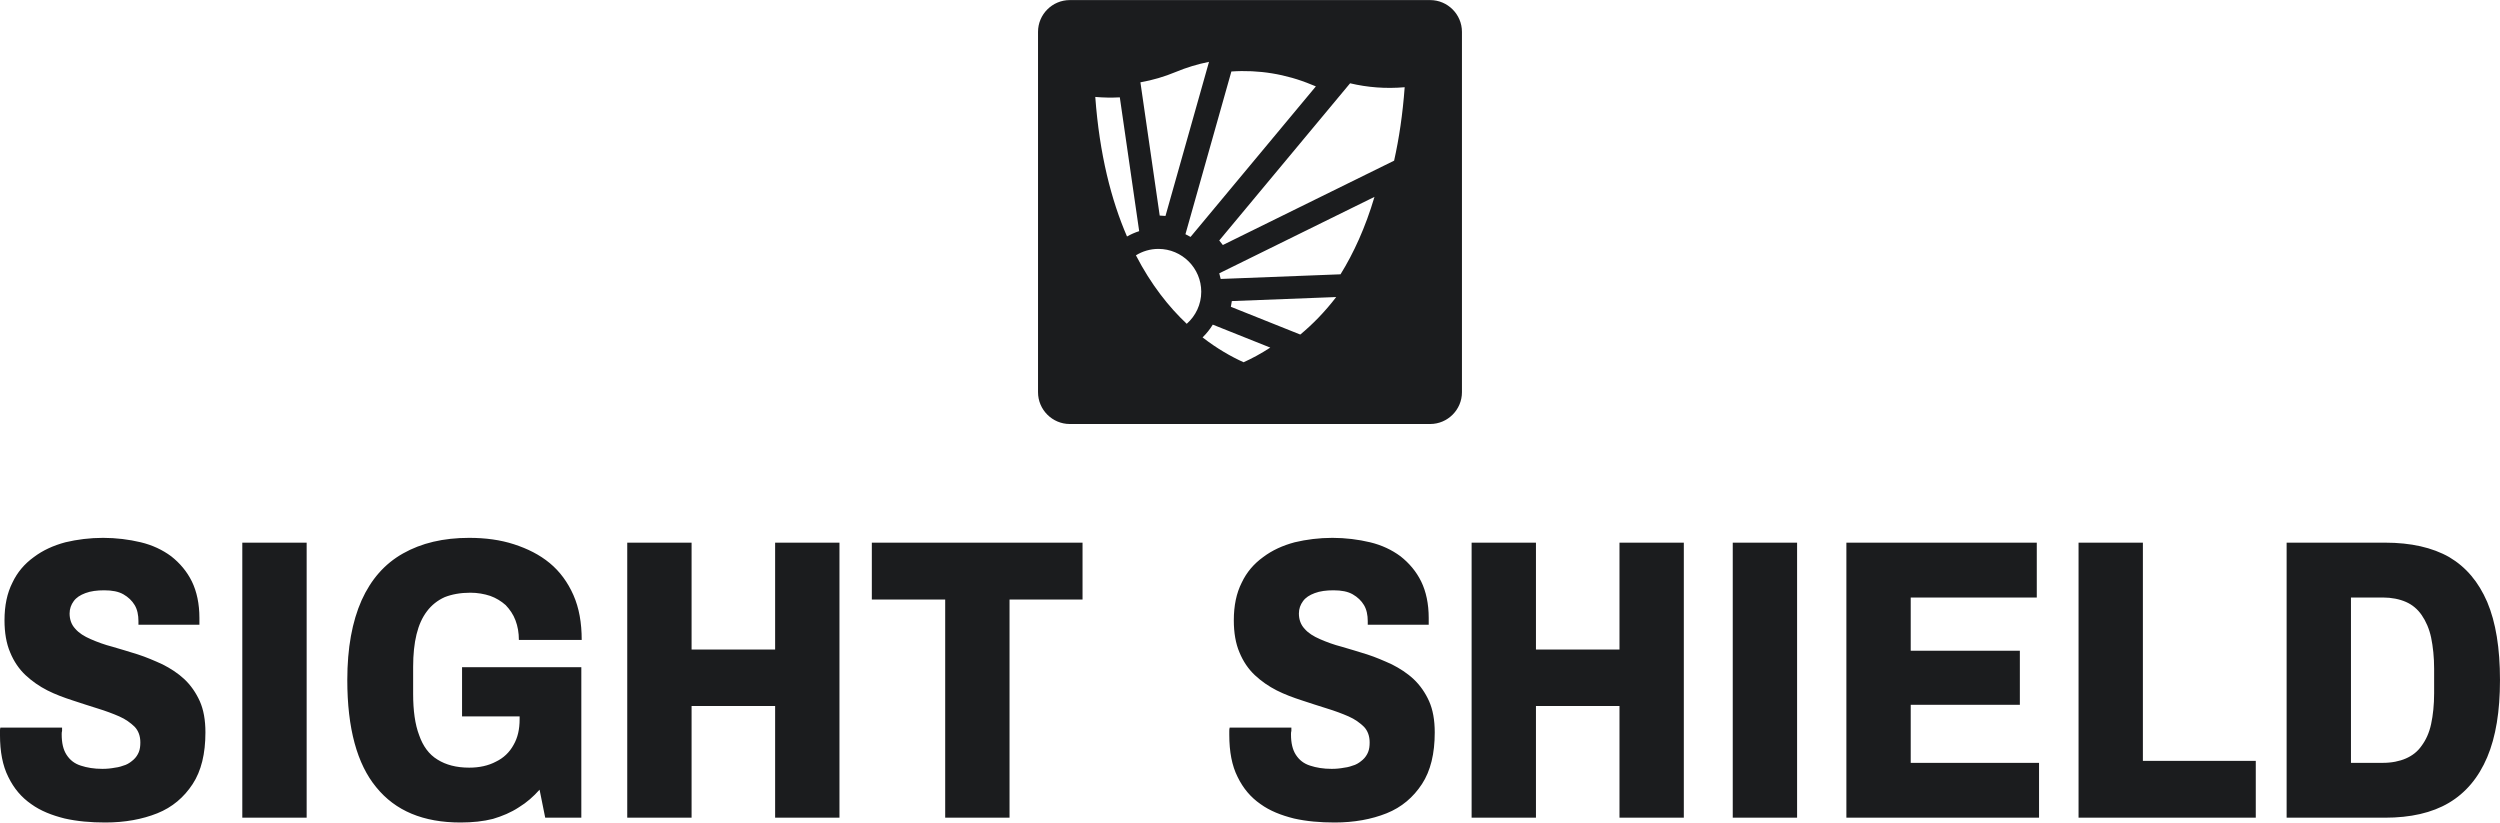
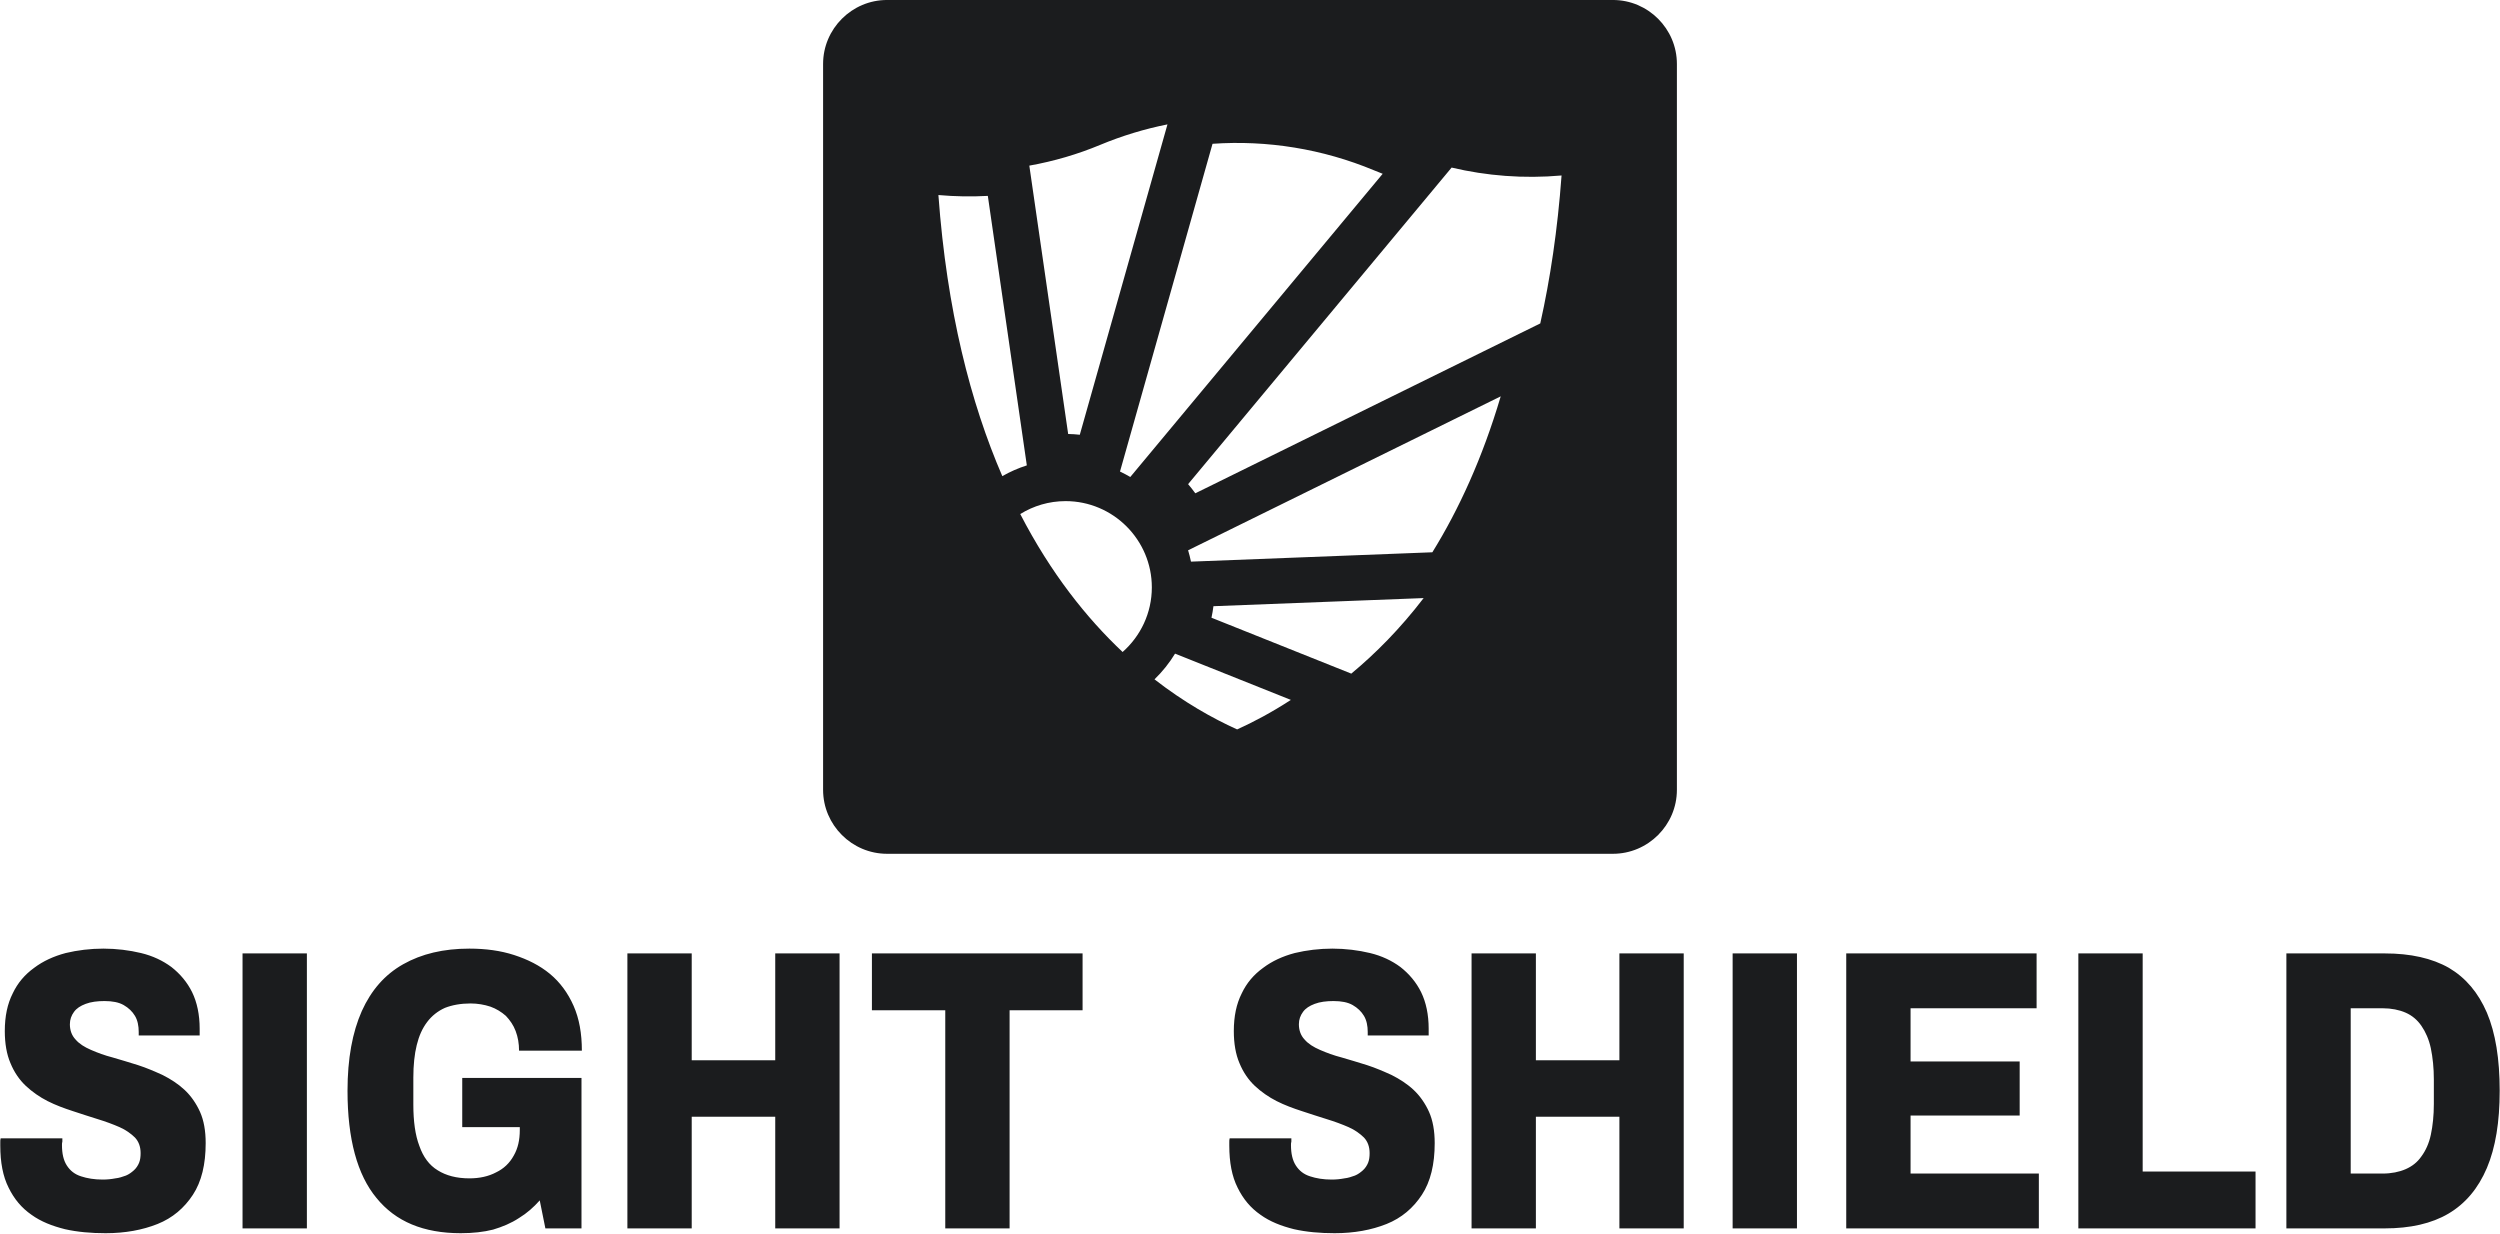
- <svg xmlns="http://www.w3.org/2000/svg" viewBox="947.3 -159.1 1717.4 565.0" width="1717" height="565">
-   <path fill="#1B1C1E" fill-rule="evenodd" transform="translate(1135.77 -321.59)" d="M546.43 162.48H794C806.01 162.48 815.83 172.3 815.83 184.3V431.88C815.83 443.88 806.01 453.7 794 453.7H546.43C534.43 453.7 524.61 443.88 524.61 431.88V184.3C524.61 172.3 534.43 162.48 546.43 162.48ZM651.57 330.74 769.23 272.8C772.62 257.64 775.13 240.88 776.49 222.34C763.55 223.49 750.88 222.46 738.99 219.64L649.11 327.62C649.97 328.62 650.8 329.67 651.57 330.74ZM629.39 325.18 715.48 221.76C714.5 221.38 713.53 220.99 712.56 220.59C694.95 213.25 676.08 210.24 657.44 211.53L625.88 323.32C627.08 323.89 628.25 324.51 629.39 325.18ZM650.09 354.05 732.42 350.86C741.41 336.33 749.49 318.79 755.74 297.67L649.11 350.18C649.49 351.45 649.82 352.74 650.09 354.05ZM612.17 310.77 642.07 204.91C634.26 206.47 626.57 208.8 619.1 211.91C611.49 215.08 603.38 217.48 594.95 218.98L608.2 310.51C609.54 310.54 610.86 310.62 612.17 310.77ZM580.8 229.3C575.26 229.6 569.63 229.52 563.94 229.01C566.84 268.49 574.93 299.91 585.74 324.89C588.37 323.39 591.17 322.15 594.1 321.22ZM636.74 362.83C636.74 346.61 623.54 333.41 607.32 333.41C601.65 333.41 596.36 335.03 591.86 337.82C602.27 357.98 614.48 373.29 626.77 384.87C632.88 379.47 636.74 371.6 636.74 362.83ZM657.08 373.18 704.77 392.25C713.05 385.38 721.46 376.91 729.45 366.48L657.75 369.25C657.59 370.58 657.36 371.89 657.08 373.18ZM637.65 394.2C647.66 401.98 657.37 407.46 665.83 411.28C671.48 408.73 677.68 405.43 684.16 401.21L644.66 385.43C642.71 388.64 640.34 391.59 637.65 394.2Z" />
+ <svg xmlns="http://www.w3.org/2000/svg" viewBox="947.3 -441.5 1717.4 847.4" width="1717" height="847">
+   <path fill="#1B1C1E" fill-rule="evenodd" transform="translate(1512.66 -441.51) scale(2.01453) translate(-524.61 -162.48)" d="M546.43 162.48H794C806.01 162.48 815.83 172.3 815.83 184.3V431.88C815.83 443.88 806.01 453.7 794 453.7H546.43C534.43 453.7 524.61 443.88 524.61 431.88V184.3C524.61 172.3 534.43 162.48 546.43 162.48ZM651.57 330.74 769.23 272.8C772.62 257.64 775.13 240.88 776.49 222.34C763.55 223.49 750.88 222.46 738.99 219.64L649.11 327.62C649.97 328.62 650.8 329.67 651.57 330.74ZM629.39 325.18 715.48 221.76C714.5 221.38 713.53 220.99 712.56 220.59C694.95 213.25 676.08 210.24 657.44 211.53L625.88 323.32C627.08 323.89 628.25 324.51 629.39 325.18ZM650.09 354.05 732.42 350.86C741.41 336.33 749.49 318.79 755.74 297.67L649.11 350.18C649.49 351.45 649.82 352.74 650.09 354.05ZM612.17 310.77 642.07 204.91C634.26 206.47 626.57 208.8 619.1 211.91C611.49 215.08 603.38 217.48 594.95 218.98L608.2 310.51C609.54 310.54 610.86 310.62 612.17 310.77ZM580.8 229.3C575.26 229.6 569.63 229.52 563.94 229.01C566.84 268.49 574.93 299.91 585.74 324.89C588.37 323.39 591.17 322.15 594.1 321.22ZM636.74 362.83C636.74 346.61 623.54 333.41 607.32 333.41C601.65 333.41 596.36 335.03 591.86 337.82C602.27 357.98 614.48 373.29 626.77 384.87C632.88 379.47 636.74 371.6 636.74 362.83ZM657.08 373.18 704.77 392.25C713.05 385.38 721.46 376.91 729.45 366.48L657.75 369.25C657.59 370.58 657.36 371.89 657.08 373.18ZM637.65 394.2C647.66 401.98 657.37 407.46 665.83 411.28C671.48 408.73 677.68 405.43 684.16 401.21L644.66 385.43C642.71 388.64 640.34 391.59 637.65 394.2Z" />
  <path fill="#1B1C1E" transform="translate(0.00 0.00) scale(1)" d="M2518.12 402.56V213.62H2585.85C2603.43 213.62 2618.16 216.93 2629.79 223.53C2641.42 230.4 2649.95 240.58 2655.9 254.33C2661.84 268.35 2664.69 286.23 2664.69 307.96C2664.69 329.41 2661.84 347.01 2655.9 361.04C2649.95 375.06 2641.16 385.51 2629.53 392.39C2617.9 399.26 2603.17 402.56 2585.59 402.56ZM1263.68 405.86C1238.09 405.86 1218.96 397.89 1205.78 381.66C1192.59 365.71 1185.88 341.23 1185.88 307.96C1185.88 285.95 1189.23 267.8 1195.7 253.23C1202.16 238.93 1211.46 228.2 1224.13 221.05C1236.8 213.9 1251.79 210.32 1269.62 210.32C1280.74 210.32 1291.08 211.7 1300.38 214.73C1309.69 217.75 1317.96 221.88 1324.94 227.65C1331.92 233.43 1337.35 240.85 1341.23 249.65C1345.1 258.45 1346.91 268.63 1346.91 280.45H1303.75C1303.75 275.5 1302.97 271.1 1301.42 266.98C1299.87 262.85 1297.54 259.55 1294.7 256.53C1291.6 253.78 1287.98 251.58 1284.1 250.2C1279.96 248.83 1275.31 248 1270.4 248C1263.68 248 1257.73 249.1 1252.82 251.03C1247.91 253.23 1243.78 256.53 1240.67 260.65C1237.31 265.05 1234.99 270.28 1233.44 276.61C1231.89 282.93 1231.11 290.36 1231.11 298.88V317.58C1231.11 328.86 1232.4 338.48 1235.25 345.91C1237.83 353.33 1241.96 359.11 1247.91 362.68C1253.6 366.26 1260.84 368.18 1269.62 368.18C1276.61 368.18 1282.81 366.81 1287.98 364.06C1293.15 361.59 1297.28 357.73 1300.12 352.51C1302.97 347.56 1304.26 341.78 1304.26 334.91V332.98H1264.71V299.16H1346.65V402.56H1321.84L1317.96 383.31C1313.82 387.98 1309.17 392.11 1303.75 395.41C1298.32 398.99 1292.37 401.46 1285.91 403.39C1279.45 405.04 1271.95 405.86 1263.68 405.86ZM1378.19 402.56V213.62H1422.39V287.05H1479.78V213.62H1523.98V402.56H1479.78V325.83H1422.39V402.56ZM1958.24 402.56V213.62H2002.44V287.05H2059.82V213.62H2104.02V402.56H2059.82V325.83H2002.44V402.56ZM2215.69 402.56V213.62H2346.49V251.3H2259.89V287.88H2334.86V325.01H2259.89V364.88H2348.04V402.56ZM1864.15 405.86C1854.07 405.86 1844.76 405.04 1836.23 403.11C1827.44 400.91 1819.69 397.89 1813.23 393.21C1806.5 388.54 1801.34 382.48 1797.46 374.51C1793.58 366.81 1791.77 357.18 1791.77 345.63V343.16C1791.77 342.33 1791.77 341.51 1792.03 340.68H1834.42V342.88C1834.16 343.71 1834.16 344.53 1834.16 345.36C1834.16 351.13 1835.2 355.81 1837.52 359.38C1839.85 362.96 1842.95 365.43 1847.35 366.81C1851.48 368.18 1856.39 369.01 1862.08 369.01C1865.18 369.01 1868.02 368.73 1870.87 368.18C1873.45 367.91 1875.78 367.09 1878.11 366.26C1880.18 365.43 1881.98 364.06 1883.54 362.68C1885.09 361.31 1886.38 359.38 1887.15 357.46C1887.93 355.54 1888.19 353.33 1888.19 350.86C1888.19 346.46 1886.89 342.88 1884.31 340.13C1881.46 337.38 1878.11 334.91 1873.71 332.98C1869.32 331.06 1864.15 329.13 1858.72 327.48C1853.29 325.83 1847.61 323.91 1841.66 321.98C1835.71 320.05 1829.77 317.86 1824.34 315.11C1818.91 312.36 1813.74 308.78 1809.35 304.66C1804.95 300.53 1801.34 295.3 1798.75 288.98C1796.16 282.93 1794.88 275.5 1794.88 266.98C1794.88 256.8 1796.68 248.28 1800.3 241.12C1803.66 233.98 1808.57 228.2 1815.04 223.53C1821.24 218.85 1828.48 215.55 1836.75 213.35C1844.76 211.43 1853.55 210.32 1862.6 210.32C1871.64 210.32 1880.43 211.43 1888.45 213.35C1896.46 215.27 1903.44 218.57 1909.38 222.98C1915.33 227.65 1920.24 233.43 1923.6 240.3C1926.96 247.18 1928.77 255.7 1928.77 265.33V270H1886.89V267.53C1886.89 263.4 1886.12 259.55 1884.31 256.53C1882.5 253.5 1879.91 251.03 1876.55 249.1C1873.2 247.18 1868.8 246.35 1863.37 246.35C1858.46 246.35 1854.07 246.9 1850.45 248.28C1846.83 249.65 1844.24 251.3 1842.43 253.78C1840.62 256.25 1839.59 259 1839.59 262.3C1839.59 266.43 1840.88 270 1843.47 272.75C1846.05 275.78 1849.67 277.98 1854.07 279.9C1858.46 281.83 1863.63 283.75 1869.06 285.13C1874.49 286.78 1880.43 288.43 1886.38 290.36C1892.32 292.28 1898.01 294.75 1903.44 297.23C1908.87 299.98 1914.04 303.28 1918.43 307.41C1922.82 311.53 1926.45 316.76 1929.03 322.53C1931.61 328.31 1932.91 335.46 1932.91 343.98C1932.91 358.56 1930.06 370.38 1924.12 379.46C1918.17 388.54 1910.16 395.41 1899.82 399.54C1889.48 403.66 1877.59 405.86 1864.15 405.86ZM1019.66 405.86C1009.59 405.86 1000.28 405.04 991.75 403.11C982.96 400.91 975.21 397.89 968.74 393.21C962.02 388.54 956.85 382.48 952.98 374.51C949.1 366.81 947.29 357.18 947.29 345.63V343.16C947.29 342.33 947.29 341.51 947.55 340.68H989.94V342.88C989.68 343.71 989.68 344.53 989.68 345.36C989.68 351.13 990.71 355.81 993.04 359.38C995.37 362.96 998.47 365.43 1002.86 366.81C1007 368.18 1011.91 369.01 1017.6 369.01C1020.7 369.01 1023.54 368.73 1026.39 368.18C1028.97 367.91 1031.3 367.09 1033.62 366.26C1035.69 365.43 1037.5 364.06 1039.05 362.68C1040.61 361.31 1041.89 359.38 1042.67 357.46C1043.45 355.54 1043.71 353.33 1043.71 350.86C1043.71 346.46 1042.41 342.88 1039.83 340.13C1036.98 337.38 1033.62 334.91 1029.23 332.98C1024.84 331.06 1019.66 329.13 1014.24 327.48C1008.81 325.83 1003.12 323.91 997.18 321.98C991.23 320.05 985.29 317.86 979.86 315.11C974.43 312.36 969.26 308.78 964.87 304.66C960.47 300.53 956.85 295.3 954.27 288.98C951.68 282.93 950.39 275.5 950.39 266.98C950.39 256.8 952.2 248.28 955.82 241.12C959.18 233.98 964.09 228.2 970.55 223.53C976.76 218.85 984 215.55 992.27 213.35C1000.28 211.43 1009.07 210.32 1018.11 210.32C1027.16 210.32 1035.95 211.43 1043.96 213.35C1051.98 215.27 1058.96 218.57 1064.9 222.98C1070.85 227.65 1075.76 233.43 1079.12 240.3C1082.48 247.18 1084.29 255.7 1084.29 265.33V270H1042.41V267.53C1042.41 263.4 1041.64 259.55 1039.83 256.53C1038.02 253.5 1035.43 251.03 1032.07 249.1C1028.71 247.18 1024.32 246.35 1018.89 246.35C1013.98 246.35 1009.59 246.9 1005.96 248.28C1002.35 249.65 999.76 251.3 997.95 253.78C996.14 256.25 995.11 259 995.11 262.3C995.11 266.43 996.4 270 998.99 272.75C1001.57 275.78 1005.19 277.98 1009.59 279.9C1013.98 281.83 1019.15 283.75 1024.58 285.13C1030 286.78 1035.95 288.43 1041.89 290.36C1047.84 292.28 1053.53 294.75 1058.96 297.23C1064.38 299.98 1069.55 303.28 1073.95 307.41C1078.34 311.53 1081.96 316.76 1084.55 322.53C1087.13 328.31 1088.42 335.46 1088.42 343.98C1088.42 358.56 1085.58 370.38 1079.64 379.46C1073.69 388.54 1065.68 395.41 1055.34 399.54C1045 403.66 1033.11 405.86 1019.66 405.86ZM1596.61 402.56V252.68H1546.21V213.62H1690.96V252.68H1640.81V402.56ZM2375.18 402.56V213.62H2419.38V363.51H2496.93V402.56ZM1113.75 402.56V213.62H1157.96V402.56ZM2137.63 402.56V213.62H2181.83V402.56ZM2562.32 364.88H2584.3C2590.24 364.88 2595.67 363.79 2600.07 361.86C2604.46 359.93 2608.08 357.18 2610.92 353.06C2613.77 349.21 2616.09 344.26 2617.38 338.21C2618.68 332.16 2619.45 325.01 2619.45 317.03V300.25C2619.45 292.28 2618.68 285.13 2617.38 278.8C2616.09 272.75 2613.77 267.53 2610.92 263.4C2608.08 259.28 2604.46 256.25 2600.07 254.33C2595.67 252.4 2590.24 251.3 2584.3 251.3H2562.32Z" />
</svg>
